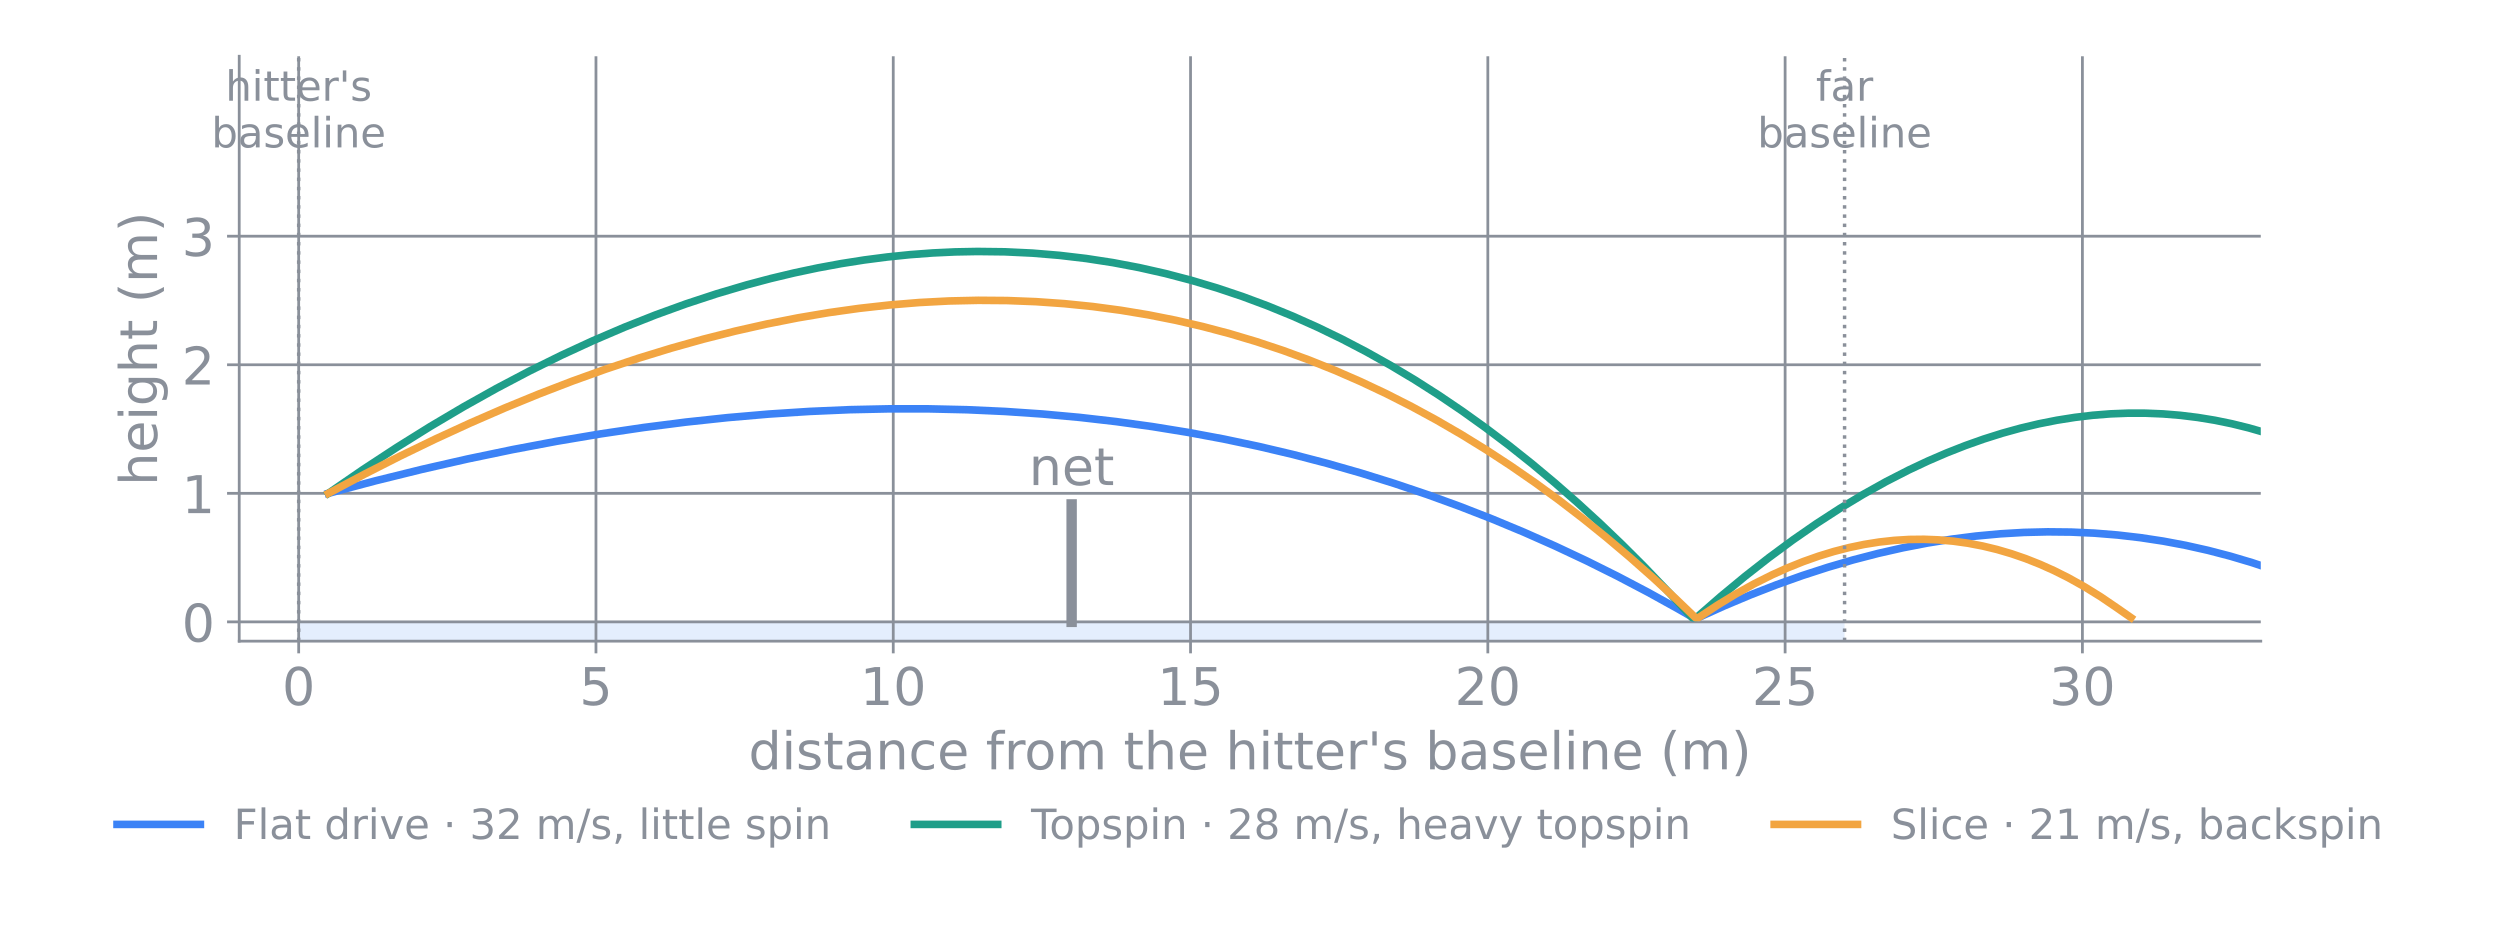
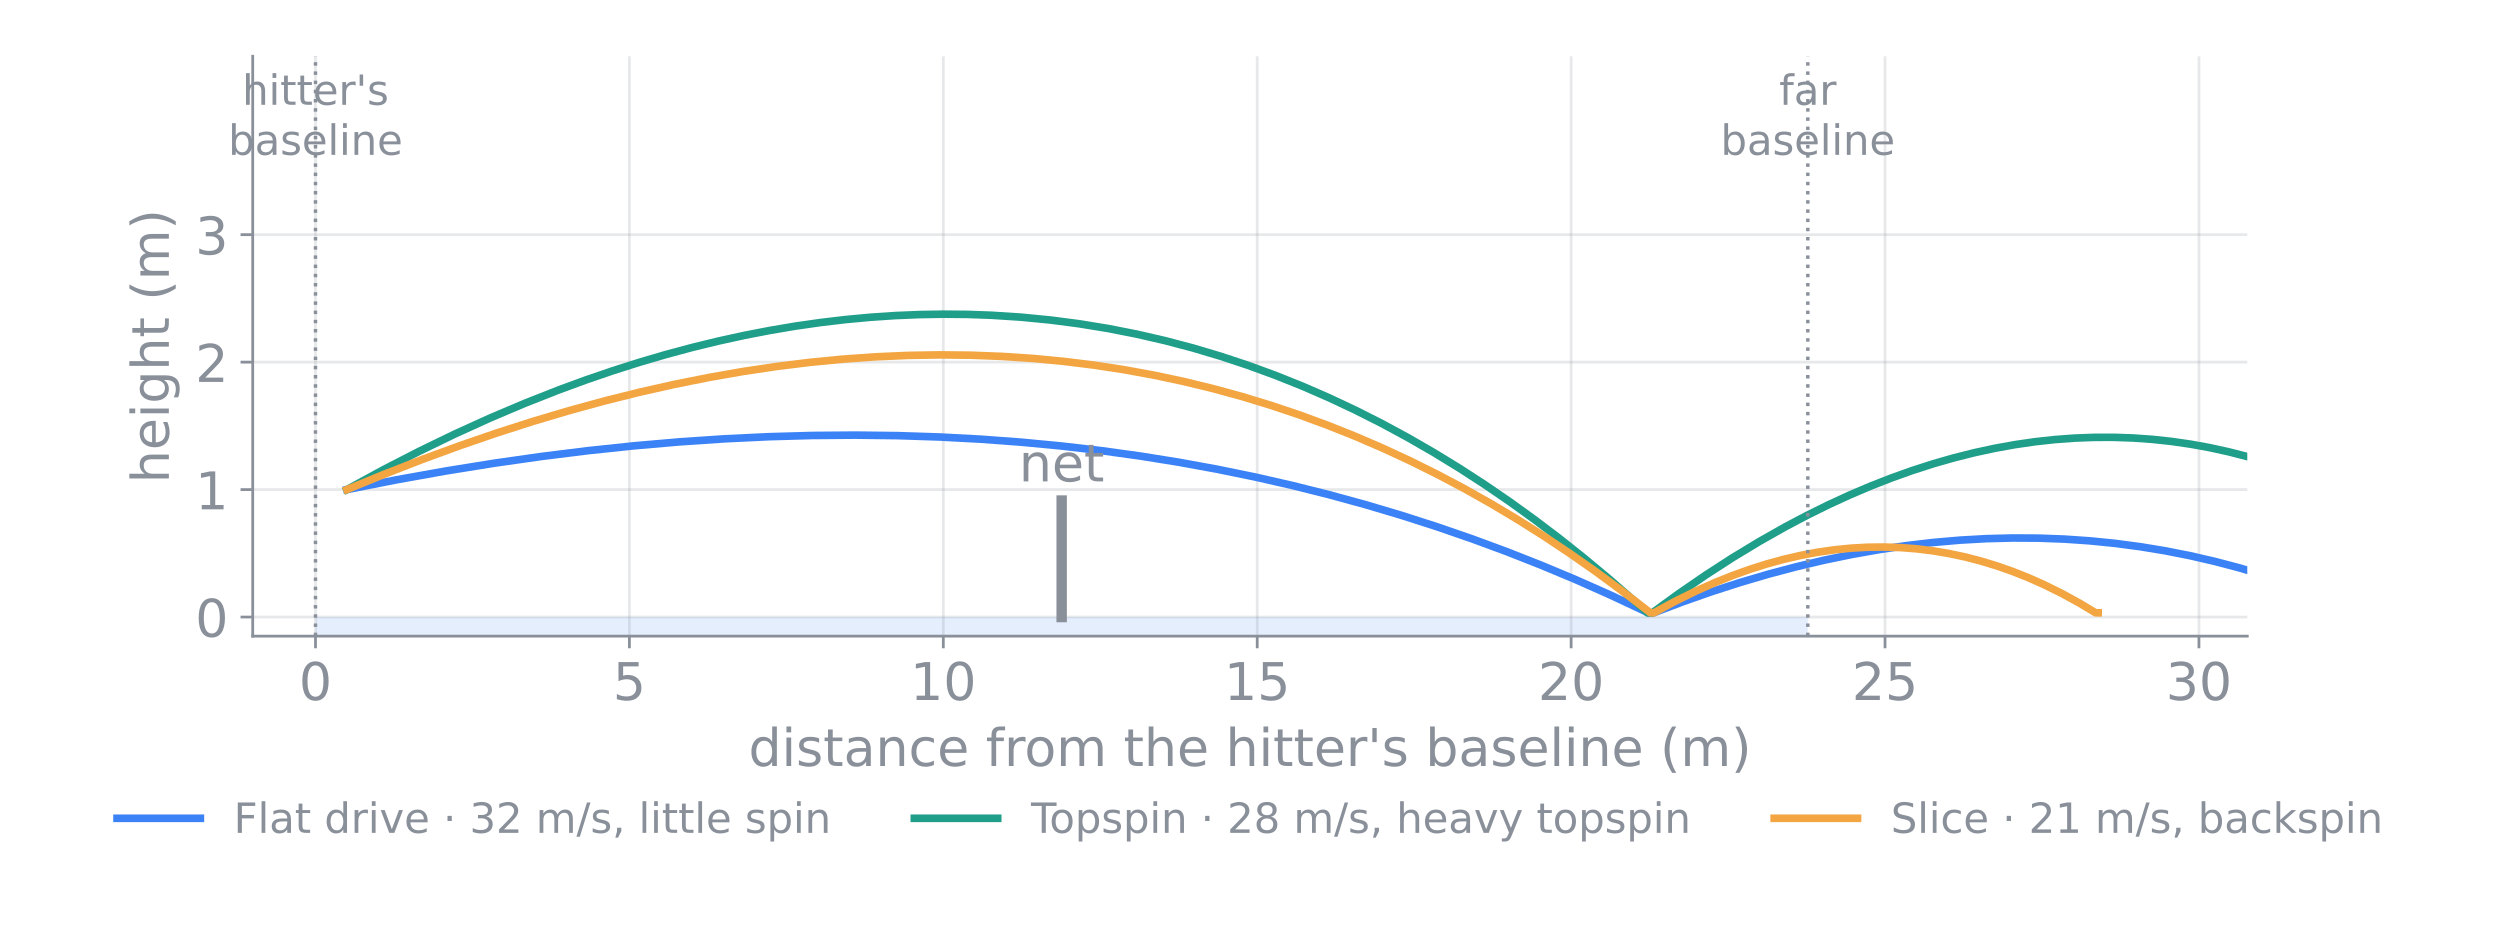
<svg xmlns="http://www.w3.org/2000/svg" xmlns:xlink="http://www.w3.org/1999/xlink" width="720pt" height="273.6pt" viewBox="0 0 720 273.6" version="1.1">
  <defs>
    <style type="text/css">*{stroke-linejoin: round; stroke-linecap: butt}</style>
  </defs>
  <g id="figure_1">
    <g id="patch_1">
      <path d="M 0 273.6  L 720 273.6  L 720 0  L 0 0  L 0 273.6  z " style="fill: none" />
    </g>
    <g id="axes_1">
      <g id="patch_2">
-         <path d="M 68.895 184.652  L 651.105 184.652  L 651.105 16.2  L 68.895 16.2  L 68.895 184.652  z " style="fill: none" />
+         <path d="M 72.782 183.209  L 647.218 183.209  L 647.218 16.2  L 72.782 16.2  L 72.782 183.209  z " style="fill: none" />
      </g>
      <g id="patch_3">
-         <path d="M 86.019 184.652  L 531.238 184.652  L 531.238 179.099  L 86.019 179.099  z " clip-path="url(#p662d8d3c93)" style="fill: #3b82f6; fill-opacity: 0.133" />
+         <path d="M 90.863 183.209  L 520.65 183.209  L 520.65 177.704  L 90.863 177.704  z " clip-path="url(#pb2df427821)" style="fill: #3b82f6; fill-opacity: 0.133" />
      </g>
      <g id="matplotlib.axis_1">
        <g id="xtick_1">
          <g id="line2d_1">
-             <path d="M 86.019 184.652  L 86.019 16.2  " clip-path="url(#p662d8d3c93)" style="fill: none; stroke: #8a909a; stroke-width: 0.8; stroke-linecap: square" />
+             <path d="M 90.863 183.209  L 90.863 16.2  " clip-path="url(#pb2df427821)" style="fill: none; stroke: #8a909a; stroke-opacity: 0.2; stroke-width: 0.8; stroke-linecap: square" />
          </g>
          <g id="line2d_2">
            <defs>
-               <path id="me80d82d1a7" d="M 0 0  L 0 3.5  " style="stroke: #8a909a; stroke-width: 0.8" />
+               <path id="mf558738ddf" d="M 0 0  L 0 3.5  " style="stroke: #8a909a; stroke-width: 0.8" />
            </defs>
            <g>
-               <use xlink:href="#me80d82d1a7" x="86.019" y="184.652" style="fill: #8a909a; stroke: #8a909a; stroke-width: 0.8" />
+               <use xlink:href="#mf558738ddf" x="90.863" y="183.209" style="fill: #8a909a; stroke: #8a909a; stroke-width: 0.8" />
            </g>
          </g>
          <g id="text_1">
-             <text style="font-size: 15px; font-family: 'DejaVu Sans'; text-anchor: middle; fill: #8a909a" x="86.019" y="203.05" transform="rotate(-0 86.01882 203.0498)">0</text>
+             <text style="font-size: 15px; font-family: 'DejaVu Sans'; text-anchor: middle; fill: #8a909a" x="90.863" y="201.606" transform="rotate(-0 90.86297 201.6058)">0</text>
          </g>
        </g>
        <g id="xtick_2">
          <g id="line2d_3">
-             <path d="M 171.638 184.652  L 171.638 16.2  " clip-path="url(#p662d8d3c93)" style="fill: none; stroke: #8a909a; stroke-width: 0.8; stroke-linecap: square" />
+             <path d="M 181.268 183.209  L 181.268 16.2  " clip-path="url(#pb2df427821)" style="fill: none; stroke: #8a909a; stroke-opacity: 0.2; stroke-width: 0.8; stroke-linecap: square" />
          </g>
          <g id="line2d_4">
            <g>
-               <use xlink:href="#me80d82d1a7" x="171.638" y="184.652" style="fill: #8a909a; stroke: #8a909a; stroke-width: 0.8" />
+               <use xlink:href="#mf558738ddf" x="181.268" y="183.209" style="fill: #8a909a; stroke: #8a909a; stroke-width: 0.8" />
            </g>
          </g>
          <g id="text_2">
-             <text style="font-size: 15px; font-family: 'DejaVu Sans'; text-anchor: middle; fill: #8a909a" x="171.638" y="203.05" transform="rotate(-0 171.6379 203.0498)">5</text>
+             <text style="font-size: 15px; font-family: 'DejaVu Sans'; text-anchor: middle; fill: #8a909a" x="181.268" y="201.606" transform="rotate(-0 181.2684 201.6058)">5</text>
          </g>
        </g>
        <g id="xtick_3">
          <g id="line2d_5">
-             <path d="M 257.257 184.652  L 257.257 16.2  " clip-path="url(#p662d8d3c93)" style="fill: none; stroke: #8a909a; stroke-width: 0.8; stroke-linecap: square" />
+             <path d="M 271.674 183.209  L 271.674 16.2  " clip-path="url(#pb2df427821)" style="fill: none; stroke: #8a909a; stroke-opacity: 0.2; stroke-width: 0.8; stroke-linecap: square" />
          </g>
          <g id="line2d_6">
            <g>
-               <use xlink:href="#me80d82d1a7" x="257.257" y="184.652" style="fill: #8a909a; stroke: #8a909a; stroke-width: 0.8" />
+               <use xlink:href="#mf558738ddf" x="271.674" y="183.209" style="fill: #8a909a; stroke: #8a909a; stroke-width: 0.8" />
            </g>
          </g>
          <g id="text_3">
-             <text style="font-size: 15px; font-family: 'DejaVu Sans'; text-anchor: middle; fill: #8a909a" x="257.257" y="203.05" transform="rotate(-0 257.2571 203.0498)">10</text>
+             <text style="font-size: 15px; font-family: 'DejaVu Sans'; text-anchor: middle; fill: #8a909a" x="271.674" y="201.606" transform="rotate(-0 271.6739 201.6058)">10</text>
          </g>
        </g>
        <g id="xtick_4">
          <g id="line2d_7">
-             <path d="M 342.876 184.652  L 342.876 16.2  " clip-path="url(#p662d8d3c93)" style="fill: none; stroke: #8a909a; stroke-width: 0.8; stroke-linecap: square" />
+             <path d="M 362.079 183.209  L 362.079 16.2  " clip-path="url(#pb2df427821)" style="fill: none; stroke: #8a909a; stroke-opacity: 0.2; stroke-width: 0.8; stroke-linecap: square" />
          </g>
          <g id="line2d_8">
            <g>
-               <use xlink:href="#me80d82d1a7" x="342.876" y="184.652" style="fill: #8a909a; stroke: #8a909a; stroke-width: 0.8" />
+               <use xlink:href="#mf558738ddf" x="362.079" y="183.209" style="fill: #8a909a; stroke: #8a909a; stroke-width: 0.8" />
            </g>
          </g>
          <g id="text_4">
-             <text style="font-size: 15px; font-family: 'DejaVu Sans'; text-anchor: middle; fill: #8a909a" x="342.876" y="203.05" transform="rotate(-0 342.8762 203.0498)">15</text>
+             <text style="font-size: 15px; font-family: 'DejaVu Sans'; text-anchor: middle; fill: #8a909a" x="362.079" y="201.606" transform="rotate(-0 362.0793 201.6058)">15</text>
          </g>
        </g>
        <g id="xtick_5">
          <g id="line2d_9">
-             <path d="M 428.495 184.652  L 428.495 16.2  " clip-path="url(#p662d8d3c93)" style="fill: none; stroke: #8a909a; stroke-width: 0.8; stroke-linecap: square" />
+             <path d="M 452.485 183.209  L 452.485 16.2  " clip-path="url(#pb2df427821)" style="fill: none; stroke: #8a909a; stroke-opacity: 0.2; stroke-width: 0.8; stroke-linecap: square" />
          </g>
          <g id="line2d_10">
            <g>
-               <use xlink:href="#me80d82d1a7" x="428.495" y="184.652" style="fill: #8a909a; stroke: #8a909a; stroke-width: 0.8" />
+               <use xlink:href="#mf558738ddf" x="452.485" y="183.209" style="fill: #8a909a; stroke: #8a909a; stroke-width: 0.8" />
            </g>
          </g>
          <g id="text_5">
-             <text style="font-size: 15px; font-family: 'DejaVu Sans'; text-anchor: middle; fill: #8a909a" x="428.495" y="203.05" transform="rotate(-0 428.4953 203.0498)">20</text>
+             <text style="font-size: 15px; font-family: 'DejaVu Sans'; text-anchor: middle; fill: #8a909a" x="452.485" y="201.606" transform="rotate(-0 452.4848 201.6058)">20</text>
          </g>
        </g>
        <g id="xtick_6">
          <g id="line2d_11">
-             <path d="M 514.114 184.652  L 514.114 16.2  " clip-path="url(#p662d8d3c93)" style="fill: none; stroke: #8a909a; stroke-width: 0.8; stroke-linecap: square" />
+             <path d="M 542.89 183.209  L 542.89 16.2  " clip-path="url(#pb2df427821)" style="fill: none; stroke: #8a909a; stroke-opacity: 0.2; stroke-width: 0.8; stroke-linecap: square" />
          </g>
          <g id="line2d_12">
            <g>
-               <use xlink:href="#me80d82d1a7" x="514.114" y="184.652" style="fill: #8a909a; stroke: #8a909a; stroke-width: 0.8" />
+               <use xlink:href="#mf558738ddf" x="542.89" y="183.209" style="fill: #8a909a; stroke: #8a909a; stroke-width: 0.8" />
            </g>
          </g>
          <g id="text_6">
-             <text style="font-size: 15px; font-family: 'DejaVu Sans'; text-anchor: middle; fill: #8a909a" x="514.114" y="203.05" transform="rotate(-0 514.1144 203.0498)">25</text>
+             <text style="font-size: 15px; font-family: 'DejaVu Sans'; text-anchor: middle; fill: #8a909a" x="542.89" y="201.606" transform="rotate(-0 542.8902 201.6058)">25</text>
          </g>
        </g>
        <g id="xtick_7">
          <g id="line2d_13">
-             <path d="M 599.734 184.652  L 599.734 16.2  " clip-path="url(#p662d8d3c93)" style="fill: none; stroke: #8a909a; stroke-width: 0.8; stroke-linecap: square" />
+             <path d="M 633.296 183.209  L 633.296 16.2  " clip-path="url(#pb2df427821)" style="fill: none; stroke: #8a909a; stroke-opacity: 0.2; stroke-width: 0.8; stroke-linecap: square" />
          </g>
          <g id="line2d_14">
            <g>
-               <use xlink:href="#me80d82d1a7" x="599.734" y="184.652" style="fill: #8a909a; stroke: #8a909a; stroke-width: 0.8" />
+               <use xlink:href="#mf558738ddf" x="633.296" y="183.209" style="fill: #8a909a; stroke: #8a909a; stroke-width: 0.8" />
            </g>
          </g>
          <g id="text_7">
-             <text style="font-size: 15px; font-family: 'DejaVu Sans'; text-anchor: middle; fill: #8a909a" x="599.734" y="203.05" transform="rotate(-0 599.7335 203.0498)">30</text>
+             <text style="font-size: 15px; font-family: 'DejaVu Sans'; text-anchor: middle; fill: #8a909a" x="633.296" y="201.606" transform="rotate(-0 633.2957 201.6058)">30</text>
          </g>
        </g>
        <g id="text_8">
-           <text style="font-size: 15px; font-family: 'DejaVu Sans'; text-anchor: middle; fill: #8a909a" x="360" y="221.567" transform="rotate(-0 360 221.567)">distance from the hitter's baseline (m)</text>
+           <text style="font-size: 15px; font-family: 'DejaVu Sans'; text-anchor: middle; fill: #8a909a" x="360" y="220.607" transform="rotate(-0 360 220.607)">distance from the hitter's baseline (m)</text>
        </g>
      </g>
      <g id="matplotlib.axis_2">
        <g id="ytick_1">
          <g id="line2d_15">
-             <path d="M 68.895 179.099  L 651.105 179.099  " clip-path="url(#p662d8d3c93)" style="fill: none; stroke: #8a909a; stroke-width: 0.8; stroke-linecap: square" />
+             <path d="M 72.782 177.704  L 647.218 177.704  " clip-path="url(#pb2df427821)" style="fill: none; stroke: #8a909a; stroke-opacity: 0.2; stroke-width: 0.8; stroke-linecap: square" />
          </g>
          <g id="line2d_16">
            <defs>
-               <path id="mcb1c0790ce" d="M 0 0  L -3.5 0  " style="stroke: #8a909a; stroke-width: 0.8" />
+               <path id="m5492b59f6e" d="M 0 0  L -3.5 0  " style="stroke: #8a909a; stroke-width: 0.8" />
            </defs>
            <g>
-               <use xlink:href="#mcb1c0790ce" x="68.895" y="179.099" style="fill: #8a909a; stroke: #8a909a; stroke-width: 0.8" />
+               <use xlink:href="#m5492b59f6e" x="72.782" y="177.704" style="fill: #8a909a; stroke: #8a909a; stroke-width: 0.8" />
            </g>
          </g>
          <g id="text_9">
-             <text style="font-size: 15px; font-family: 'DejaVu Sans'; text-anchor: end; fill: #8a909a" x="61.895" y="184.798" transform="rotate(-0 61.895 184.7976)">0</text>
+             <text style="font-size: 15px; font-family: 'DejaVu Sans'; text-anchor: end; fill: #8a909a" x="65.782" y="183.402" transform="rotate(-0 65.78187 183.4018)">0</text>
          </g>
        </g>
        <g id="ytick_2">
          <g id="line2d_17">
-             <path d="M 68.895 142.076  L 651.105 142.076  " clip-path="url(#p662d8d3c93)" style="fill: none; stroke: #8a909a; stroke-width: 0.8; stroke-linecap: square" />
+             <path d="M 72.782 140.998  L 647.218 140.998  " clip-path="url(#pb2df427821)" style="fill: none; stroke: #8a909a; stroke-opacity: 0.2; stroke-width: 0.8; stroke-linecap: square" />
          </g>
          <g id="line2d_18">
            <g>
-               <use xlink:href="#mcb1c0790ce" x="68.895" y="142.076" style="fill: #8a909a; stroke: #8a909a; stroke-width: 0.8" />
+               <use xlink:href="#m5492b59f6e" x="72.782" y="140.998" style="fill: #8a909a; stroke: #8a909a; stroke-width: 0.8" />
            </g>
          </g>
          <g id="text_10">
-             <text style="font-size: 15px; font-family: 'DejaVu Sans'; text-anchor: end; fill: #8a909a" x="61.895" y="147.775" transform="rotate(-0 61.895 147.7752)">1</text>
+             <text style="font-size: 15px; font-family: 'DejaVu Sans'; text-anchor: end; fill: #8a909a" x="65.782" y="146.696" transform="rotate(-0 65.78187 146.6964)">1</text>
          </g>
        </g>
        <g id="ytick_3">
          <g id="line2d_19">
-             <path d="M 68.895 105.054  L 651.105 105.054  " clip-path="url(#p662d8d3c93)" style="fill: none; stroke: #8a909a; stroke-width: 0.8; stroke-linecap: square" />
+             <path d="M 72.782 104.293  L 647.218 104.293  " clip-path="url(#pb2df427821)" style="fill: none; stroke: #8a909a; stroke-opacity: 0.2; stroke-width: 0.8; stroke-linecap: square" />
          </g>
          <g id="line2d_20">
            <g>
-               <use xlink:href="#mcb1c0790ce" x="68.895" y="105.054" style="fill: #8a909a; stroke: #8a909a; stroke-width: 0.8" />
+               <use xlink:href="#m5492b59f6e" x="72.782" y="104.293" style="fill: #8a909a; stroke: #8a909a; stroke-width: 0.8" />
            </g>
          </g>
          <g id="text_11">
-             <text style="font-size: 15px; font-family: 'DejaVu Sans'; text-anchor: end; fill: #8a909a" x="61.895" y="110.753" transform="rotate(-0 61.895 110.7527)">2</text>
+             <text style="font-size: 15px; font-family: 'DejaVu Sans'; text-anchor: end; fill: #8a909a" x="65.782" y="109.991" transform="rotate(-0 65.78187 109.9911)">2</text>
          </g>
        </g>
        <g id="ytick_4">
          <g id="line2d_21">
-             <path d="M 68.895 68.031  L 651.105 68.031  " clip-path="url(#p662d8d3c93)" style="fill: none; stroke: #8a909a; stroke-width: 0.8; stroke-linecap: square" />
+             <path d="M 72.782 67.587  L 647.218 67.587  " clip-path="url(#pb2df427821)" style="fill: none; stroke: #8a909a; stroke-opacity: 0.2; stroke-width: 0.8; stroke-linecap: square" />
          </g>
          <g id="line2d_22">
            <g>
-               <use xlink:href="#mcb1c0790ce" x="68.895" y="68.031" style="fill: #8a909a; stroke: #8a909a; stroke-width: 0.8" />
+               <use xlink:href="#m5492b59f6e" x="72.782" y="67.587" style="fill: #8a909a; stroke: #8a909a; stroke-width: 0.8" />
            </g>
          </g>
          <g id="text_12">
-             <text style="font-size: 15px; font-family: 'DejaVu Sans'; text-anchor: end; fill: #8a909a" x="61.895" y="73.73" transform="rotate(-0 61.895 73.73026)">3</text>
+             <text style="font-size: 15px; font-family: 'DejaVu Sans'; text-anchor: end; fill: #8a909a" x="65.782" y="73.286" transform="rotate(-0 65.78187 73.28573)">3</text>
          </g>
        </g>
        <g id="text_13">
-           <text style="font-size: 15px; font-family: 'DejaVu Sans'; text-anchor: middle; fill: #8a909a" x="45.232" y="100.426" transform="rotate(-90 45.23172 100.4261)">height (m)</text>
+           <text style="font-size: 15px; font-family: 'DejaVu Sans'; text-anchor: middle; fill: #8a909a" x="48.635" y="99.705" transform="rotate(-90 48.63461 99.70467)">height (m)</text>
        </g>
      </g>
      <g id="line2d_23">
-         <path d="M 94.581 142.076  L 108.152 138.472  L 121.511 135.176  L 134.663 132.182  L 147.615 129.486  L 160.373 127.081  L 172.944 124.962  L 185.332 123.124  L 197.543 121.562  L 209.582 120.272  L 221.454 119.249  L 233.163 118.489  L 244.715 117.988  L 256.112 117.742  L 267.36 117.747  L 278.462 117.999  L 289.422 118.496  L 300.243 119.235  L 310.929 120.21  L 321.484 121.421  L 331.909 122.863  L 342.209 124.535  L 352.386 126.432  L 362.443 128.553  L 372.383 130.895  L 382.207 133.455  L 391.92 136.232  L 401.522 139.222  L 411.017 142.424  L 420.406 145.834  L 429.692 149.452  L 438.876 153.275  L 447.961 157.301  L 456.949 161.528  L 465.841 165.954  L 474.639 170.577  L 483.344 175.395  L 487.663 177.877  L 489.098 177.877  L 496.696 174.451  L 504.227 171.291  L 511.69 168.394  L 519.089 165.757  L 526.423 163.378  L 533.694 161.254  L 540.903 159.383  L 548.052 157.762  L 555.142 156.39  L 562.173 155.263  L 569.146 154.379  L 576.064 153.738  L 582.925 153.335  L 589.732 153.17  L 596.486 153.241  L 603.187 153.545  L 609.835 154.081  L 616.432 154.846  L 622.979 155.84  L 629.476 157.06  L 635.924 158.505  L 642.323 160.173  L 648.674 162.062  L 654.978 164.17  L 661.236 166.497  L 667.447 169.041  L 668.478 169.485  L 668.478 169.485  " clip-path="url(#p662d8d3c93)" style="fill: none; stroke: #3b82f6; stroke-width: 2.2; stroke-linecap: square" />
+         <path d="M 99.904 140.998  L 114.234 138.179  L 128.341 135.654  L 142.229 133.418  L 155.907 131.464  L 169.381 129.789  L 182.657 128.387  L 195.74 127.253  L 208.636 126.383  L 221.351 125.773  L 233.89 125.418  L 246.257 125.315  L 258.457 125.46  L 270.495 125.849  L 282.375 126.479  L 294.1 127.346  L 305.675 128.448  L 317.104 129.781  L 328.389 131.342  L 339.535 133.128  L 350.545 135.138  L 361.422 137.367  L 372.169 139.813  L 382.788 142.475  L 393.284 145.349  L 403.657 148.433  L 413.912 151.725  L 424.05 155.223  L 434.074 158.924  L 443.986 162.827  L 453.788 166.929  L 463.483 171.229  L 473.073 175.724  L 474.661 176.492  L 476.246 176.492  L 484.638 173.314  L 492.951 170.399  L 501.188 167.744  L 509.349 165.346  L 517.436 163.204  L 525.452 161.313  L 533.396 159.673  L 541.271 158.28  L 549.078 157.131  L 556.818 156.225  L 564.492 155.56  L 572.101 155.133  L 579.647 154.942  L 587.131 154.985  L 594.553 155.26  L 601.914 155.766  L 609.216 156.499  L 616.46 157.459  L 623.645 158.644  L 630.774 160.051  L 637.847 161.68  L 644.864 163.528  L 651.827 165.593  L 658.736 167.875  L 665.592 170.371  L 665.592 170.371  " clip-path="url(#pb2df427821)" style="fill: none; stroke: #3b82f6; stroke-width: 2.2; stroke-linecap: square" />
      </g>
      <g id="line2d_24">
-         <path d="M 94.581 142.076  L 104.497 135.259  L 114.294 128.836  L 123.976 122.799  L 133.546 117.14  L 143.006 111.85  L 152.359 106.924  L 161.609 102.353  L 170.758 98.132  L 179.808 94.253  L 188.761 90.71  L 197.621 87.498  L 206.389 84.612  L 215.066 82.044  L 221.946 80.217  L 228.769 78.589  L 235.539 77.156  L 242.255 75.917  L 248.919 74.87  L 255.532 74.011  L 262.093 73.34  L 268.605 72.853  L 275.067 72.549  L 281.481 72.426  L 289.432 72.523  L 297.309 72.896  L 305.115 73.541  L 312.85 74.455  L 320.515 75.633  L 328.112 77.074  L 335.643 78.774  L 343.107 80.731  L 350.506 82.94  L 357.841 85.399  L 365.112 88.107  L 372.322 91.059  L 379.47 94.254  L 386.558 97.688  L 393.586 101.361  L 400.554 105.268  L 407.465 109.408  L 414.318 113.779  L 421.114 118.378  L 427.854 123.204  L 434.539 128.254  L 441.168 133.527  L 447.743 139.02  L 454.264 144.731  L 460.731 150.658  L 467.146 156.801  L 473.508 163.156  L 481.075 171.06  L 487.324 177.877  L 488.567 177.877  L 495.601 171.75  L 502.573 165.985  L 509.485 160.576  L 516.338 155.518  L 523.135 150.807  L 529.875 146.438  L 536.56 142.406  L 543.192 138.708  L 549.771 135.339  L 555.215 132.781  L 560.623 130.446  L 565.997 128.334  L 571.337 126.441  L 576.643 124.766  L 581.916 123.307  L 587.157 122.063  L 592.366 121.03  L 597.543 120.209  L 602.689 119.597  L 607.805 119.192  L 612.889 118.992  L 617.944 118.998  L 622.969 119.206  L 627.965 119.615  L 632.932 120.225  L 637.87 121.033  L 642.78 122.039  L 647.661 123.241  L 652.515 124.638  L 657.341 126.228  L 662.14 128.011  L 666.911 129.984  L 668.812 130.827  L 668.812 130.827  " clip-path="url(#p662d8d3c93)" style="fill: none; stroke: #1f9e89; stroke-width: 2.2; stroke-linecap: square" />
+         <path d="M 99.904 140.998  L 110.375 135.3  L 120.723 129.978  L 130.95 125.023  L 141.06 120.428  L 151.055 116.187  L 160.939 112.292  L 168.768 109.421  L 176.529 106.765  L 184.222 104.32  L 191.85 102.083  L 199.414 100.052  L 206.915 98.224  L 214.353 96.596  L 221.73 95.166  L 229.048 93.931  L 236.306 92.888  L 243.507 92.036  L 250.65 91.371  L 257.738 90.892  L 264.77 90.597  L 271.748 90.483  L 278.673 90.549  L 285.545 90.793  L 294.062 91.344  L 302.5 92.165  L 310.859 93.254  L 319.142 94.607  L 327.349 96.221  L 335.482 98.092  L 343.542 100.218  L 351.53 102.595  L 359.447 105.221  L 367.294 108.093  L 375.073 111.208  L 382.784 114.564  L 390.428 118.158  L 398.006 121.988  L 405.519 126.051  L 412.968 130.345  L 420.353 134.868  L 427.676 139.617  L 434.937 144.59  L 442.136 149.786  L 449.275 155.202  L 456.354 160.836  L 463.374 166.687  L 470.335 172.751  L 474.484 176.492  L 475.863 176.492  L 483.656 170.834  L 491.38 165.534  L 499.034 160.588  L 506.622 155.991  L 514.143 151.739  L 520.362 148.455  L 526.538 145.404  L 532.67 142.584  L 538.76 139.992  L 544.808 137.627  L 550.816 135.486  L 556.783 133.566  L 562.711 131.866  L 568.599 130.384  L 574.45 129.118  L 580.263 128.065  L 586.038 127.225  L 591.777 126.595  L 597.479 126.173  L 603.146 125.959  L 608.777 125.949  L 614.374 126.144  L 619.936 126.54  L 625.464 127.137  L 630.958 127.934  L 636.419 128.928  L 641.847 130.119  L 647.243 131.504  L 652.606 133.084  L 657.937 134.856  L 663.237 136.819  L 665.348 137.657  L 665.348 137.657  " clip-path="url(#pb2df427821)" style="fill: none; stroke: #1f9e89; stroke-width: 2.2; stroke-linecap: square" />
      </g>
      <g id="line2d_25">
-         <path d="M 94.581 142.076  L 104.994 136.55  L 115.279 131.333  L 125.438 126.419  L 135.476 121.807  L 145.395 117.493  L 155.198 113.472  L 164.889 109.743  L 174.469 106.302  L 183.942 103.146  L 193.311 100.272  L 202.577 97.677  L 211.743 95.359  L 220.811 93.316  L 229.784 91.544  L 238.664 90.041  L 247.452 88.806  L 256.151 87.835  L 264.762 87.127  L 273.287 86.68  L 281.729 86.491  L 290.087 86.558  L 298.365 86.88  L 306.564 87.454  L 314.685 88.278  L 322.73 89.352  L 330.699 90.672  L 338.595 92.238  L 346.418 94.047  L 354.17 96.097  L 361.852 98.388  L 369.464 100.917  L 377.009 103.682  L 384.487 106.683  L 391.899 109.917  L 399.246 113.382  L 406.528 117.078  L 413.748 121.002  L 420.905 125.153  L 428.001 129.529  L 435.035 134.13  L 442.01 138.952  L 448.926 143.995  L 455.782 149.257  L 462.581 154.736  L 469.323 160.431  L 476.008 166.34  L 482.636 172.462  L 488.274 177.877  L 489.209 177.877  L 494.56 174.328  L 499.876 171.089  L 505.158 168.158  L 510.406 165.532  L 514.879 163.524  L 519.328 161.738  L 523.754 160.173  L 528.157 158.828  L 532.537 157.701  L 536.894 156.793  L 541.23 156.102  L 545.543 155.626  L 549.835 155.365  L 554.106 155.318  L 558.355 155.484  L 562.583 155.862  L 566.791 156.45  L 570.978 157.248  L 575.144 158.255  L 579.29 159.47  L 583.416 160.892  L 587.522 162.52  L 591.608 164.352  L 595.674 166.389  L 600.392 169.022  L 605.084 171.929  L 609.749 175.109  L 613.727 177.877  L 613.727 177.877  " clip-path="url(#p662d8d3c93)" style="fill: none; stroke: #f2a541; stroke-width: 2.2; stroke-linecap: square" />
+         <path d="M 99.904 140.998  L 110.9 136.484  L 121.761 132.263  L 132.492 128.333  L 143.095 124.691  L 153.573 121.332  L 163.93 118.255  L 174.168 115.456  L 184.291 112.932  L 194.301 110.681  L 204.201 108.701  L 213.993 106.988  L 223.68 105.54  L 233.264 104.356  L 242.747 103.432  L 252.132 102.767  L 261.42 102.358  L 270.614 102.203  L 279.715 102.3  L 288.726 102.648  L 297.647 103.244  L 306.482 104.087  L 315.23 105.174  L 323.895 106.503  L 332.477 108.074  L 340.978 109.884  L 349.399 111.932  L 357.742 114.215  L 366.008 116.733  L 374.198 119.483  L 382.314 122.464  L 390.356 125.675  L 398.325 129.113  L 406.224 132.777  L 414.051 136.666  L 421.81 140.777  L 429.5 145.11  L 437.123 149.663  L 444.679 154.434  L 452.17 159.422  L 459.595 164.625  L 466.957 170.042  L 474.255 175.671  L 475.292 176.492  L 476.328 176.492  L 482.253 173.274  L 488.138 170.361  L 493.983 167.751  L 498.963 165.753  L 503.915 163.976  L 508.84 162.418  L 513.738 161.077  L 518.61 159.954  L 523.455 159.045  L 528.274 158.352  L 533.068 157.871  L 537.836 157.603  L 542.579 157.546  L 547.298 157.7  L 551.992 158.063  L 556.662 158.634  L 561.307 159.412  L 565.929 160.397  L 570.527 161.587  L 575.102 162.981  L 579.653 164.578  L 584.181 166.378  L 588.686 168.379  L 593.913 170.966  L 599.109 173.824  L 603.538 176.488  L 604.274 176.492  L 604.274 176.492  " clip-path="url(#pb2df427821)" style="fill: none; stroke: #f2a541; stroke-width: 2.2; stroke-linecap: square" />
      </g>
      <g id="line2d_26">
-         <path d="M 308.629 179.099  L 308.629 145.26  " clip-path="url(#p662d8d3c93)" style="fill: none; stroke: #8a909a; stroke-width: 3; stroke-linecap: square" />
+         <path d="M 305.757 177.704  L 305.757 144.155  " clip-path="url(#pb2df427821)" style="fill: none; stroke: #8a909a; stroke-width: 3; stroke-linecap: square" />
      </g>
      <g id="line2d_27">
-         <path d="M 86.019 184.652  L 86.019 16.2  " clip-path="url(#p662d8d3c93)" style="fill: none; stroke-dasharray: 1,1.65; stroke-dashoffset: 0; stroke: #8a909a" />
+         <path d="M 90.863 183.209  L 90.863 16.2  " clip-path="url(#pb2df427821)" style="fill: none; stroke-dasharray: 1,1.65; stroke-dashoffset: 0; stroke: #8a909a" />
      </g>
      <g id="line2d_28">
-         <path d="M 531.238 184.652  L 531.238 16.2  " clip-path="url(#p662d8d3c93)" style="fill: none; stroke-dasharray: 1,1.65; stroke-dashoffset: 0; stroke: #8a909a" />
+         <path d="M 520.65 183.209  L 520.65 16.2  " clip-path="url(#pb2df427821)" style="fill: none; stroke-dasharray: 1,1.65; stroke-dashoffset: 0; stroke: #8a909a" />
      </g>
      <g id="patch_4">
-         <path d="M 68.895 184.652  L 68.895 16.2  " style="fill: none; stroke: #8a909a; stroke-width: 0.8; stroke-linejoin: miter; stroke-linecap: square" />
+         <path d="M 72.782 183.209  L 72.782 16.2  " style="fill: none; stroke: #8a909a; stroke-width: 0.8; stroke-linejoin: miter; stroke-linecap: square" />
      </g>
      <g id="patch_5">
-         <path d="M 68.895 184.652  L 651.105 184.652  " style="fill: none; stroke: #8a909a; stroke-width: 0.8; stroke-linejoin: miter; stroke-linecap: square" />
+         <path d="M 72.782 183.209  L 647.218 183.209  " style="fill: none; stroke: #8a909a; stroke-width: 0.8; stroke-linejoin: miter; stroke-linecap: square" />
      </g>
      <g id="text_14">
-         <text style="font-size: 15px; font-family: 'DejaVu Sans'; text-anchor: middle; fill: #8a909a" x="308.629" y="139.707" transform="rotate(-0 308.6285 139.7069)">net</text>
+         <text style="font-size: 15px; font-family: 'DejaVu Sans'; text-anchor: middle; fill: #8a909a" x="305.757" y="138.649" transform="rotate(-0 305.7567 138.6491)">net</text>
      </g>
      <g id="text_15">
-         <text style="font-size: 12px; font-family: 'DejaVu Sans'; fill: #8a909a" transform="translate(64.91195 29.02037)">hitter's</text>
-         <text style="font-size: 12px; font-family: 'DejaVu Sans'; fill: #8a909a" transform="translate(60.88726 42.45775)">baseline</text>
+         <text style="font-size: 12px; font-family: 'DejaVu Sans'; fill: #8a909a" transform="translate(69.75609 30.18983)">hitter's</text>
+         <text style="font-size: 12px; font-family: 'DejaVu Sans'; fill: #8a909a" transform="translate(65.7314 44.59311)">baseline</text>
      </g>
      <g id="text_16">
-         <text style="font-size: 12px; font-family: 'DejaVu Sans'; fill: #8a909a" transform="translate(522.9826 29.02037)">far</text>
-         <text style="font-size: 12px; font-family: 'DejaVu Sans'; fill: #8a909a" transform="translate(506.1067 42.45775)">baseline</text>
+         <text style="font-size: 12px; font-family: 'DejaVu Sans'; fill: #8a909a" transform="translate(512.3949 30.18983)">far</text>
+         <text style="font-size: 12px; font-family: 'DejaVu Sans'; fill: #8a909a" transform="translate(495.5189 44.59311)">baseline</text>
      </g>
      <g id="legend_1">
        <g id="line2d_29">
-           <path d="M 33.707 237.43  L 45.707 237.43  L 57.707 237.43  " style="fill: none; stroke: #3b82f6; stroke-width: 2.2; stroke-linecap: square" />
+           <path d="M 33.706 235.67  L 45.706 235.67  L 57.706 235.67  " style="fill: none; stroke: #3b82f6; stroke-width: 2.2; stroke-linecap: square" />
        </g>
        <g id="text_17">
-           <text style="font-size: 12px; font-family: 'DejaVu Sans'; text-anchor: start; fill: #8a909a" x="67.307" y="241.63" transform="rotate(-0 67.30688 241.6298)">Flat drive · 32 m/s, little spin</text>
+           <text style="font-size: 12px; font-family: 'DejaVu Sans'; text-anchor: start; fill: #8a909a" x="67.306" y="239.87" transform="rotate(-0 67.30594 239.8695)">Flat drive · 32 m/s, little spin</text>
        </g>
        <g id="line2d_30">
-           <path d="M 263.336 237.43  L 275.336 237.43  L 287.336 237.43  " style="fill: none; stroke: #1f9e89; stroke-width: 2.2; stroke-linecap: square" />
+           <path d="M 263.335 235.67  L 275.335 235.67  L 287.335 235.67  " style="fill: none; stroke: #1f9e89; stroke-width: 2.2; stroke-linecap: square" />
        </g>
        <g id="text_18">
-           <text style="font-size: 12px; font-family: 'DejaVu Sans'; text-anchor: start; fill: #8a909a" x="296.936" y="241.63" transform="rotate(-0 296.9362 241.6298)">Topspin · 28 m/s, heavy topspin</text>
+           <text style="font-size: 12px; font-family: 'DejaVu Sans'; text-anchor: start; fill: #8a909a" x="296.935" y="239.87" transform="rotate(-0 296.9353 239.8695)">Topspin · 28 m/s, heavy topspin</text>
        </g>
        <g id="line2d_31">
-           <path d="M 510.964 237.43  L 522.964 237.43  L 534.964 237.43  " style="fill: none; stroke: #f2a541; stroke-width: 2.2; stroke-linecap: square" />
+           <path d="M 510.965 235.67  L 522.965 235.67  L 534.965 235.67  " style="fill: none; stroke: #f2a541; stroke-width: 2.2; stroke-linecap: square" />
        </g>
        <g id="text_19">
-           <text style="font-size: 12px; font-family: 'DejaVu Sans'; text-anchor: start; fill: #8a909a" x="544.564" y="241.63" transform="rotate(-0 544.5638 241.6298)">Slice · 21 m/s, backspin</text>
+           <text style="font-size: 12px; font-family: 'DejaVu Sans'; text-anchor: start; fill: #8a909a" x="544.565" y="239.87" transform="rotate(-0 544.5647 239.8695)">Slice · 21 m/s, backspin</text>
        </g>
      </g>
    </g>
  </g>
  <defs>
-     <clipPath id="p662d8d3c93">
-       <rect x="68.895" y="16.2" width="582.21" height="168.452" />
+     <clipPath id="pb2df427821">
+       <rect x="72.782" y="16.2" width="574.436" height="167.009" />
    </clipPath>
  </defs>
</svg>
